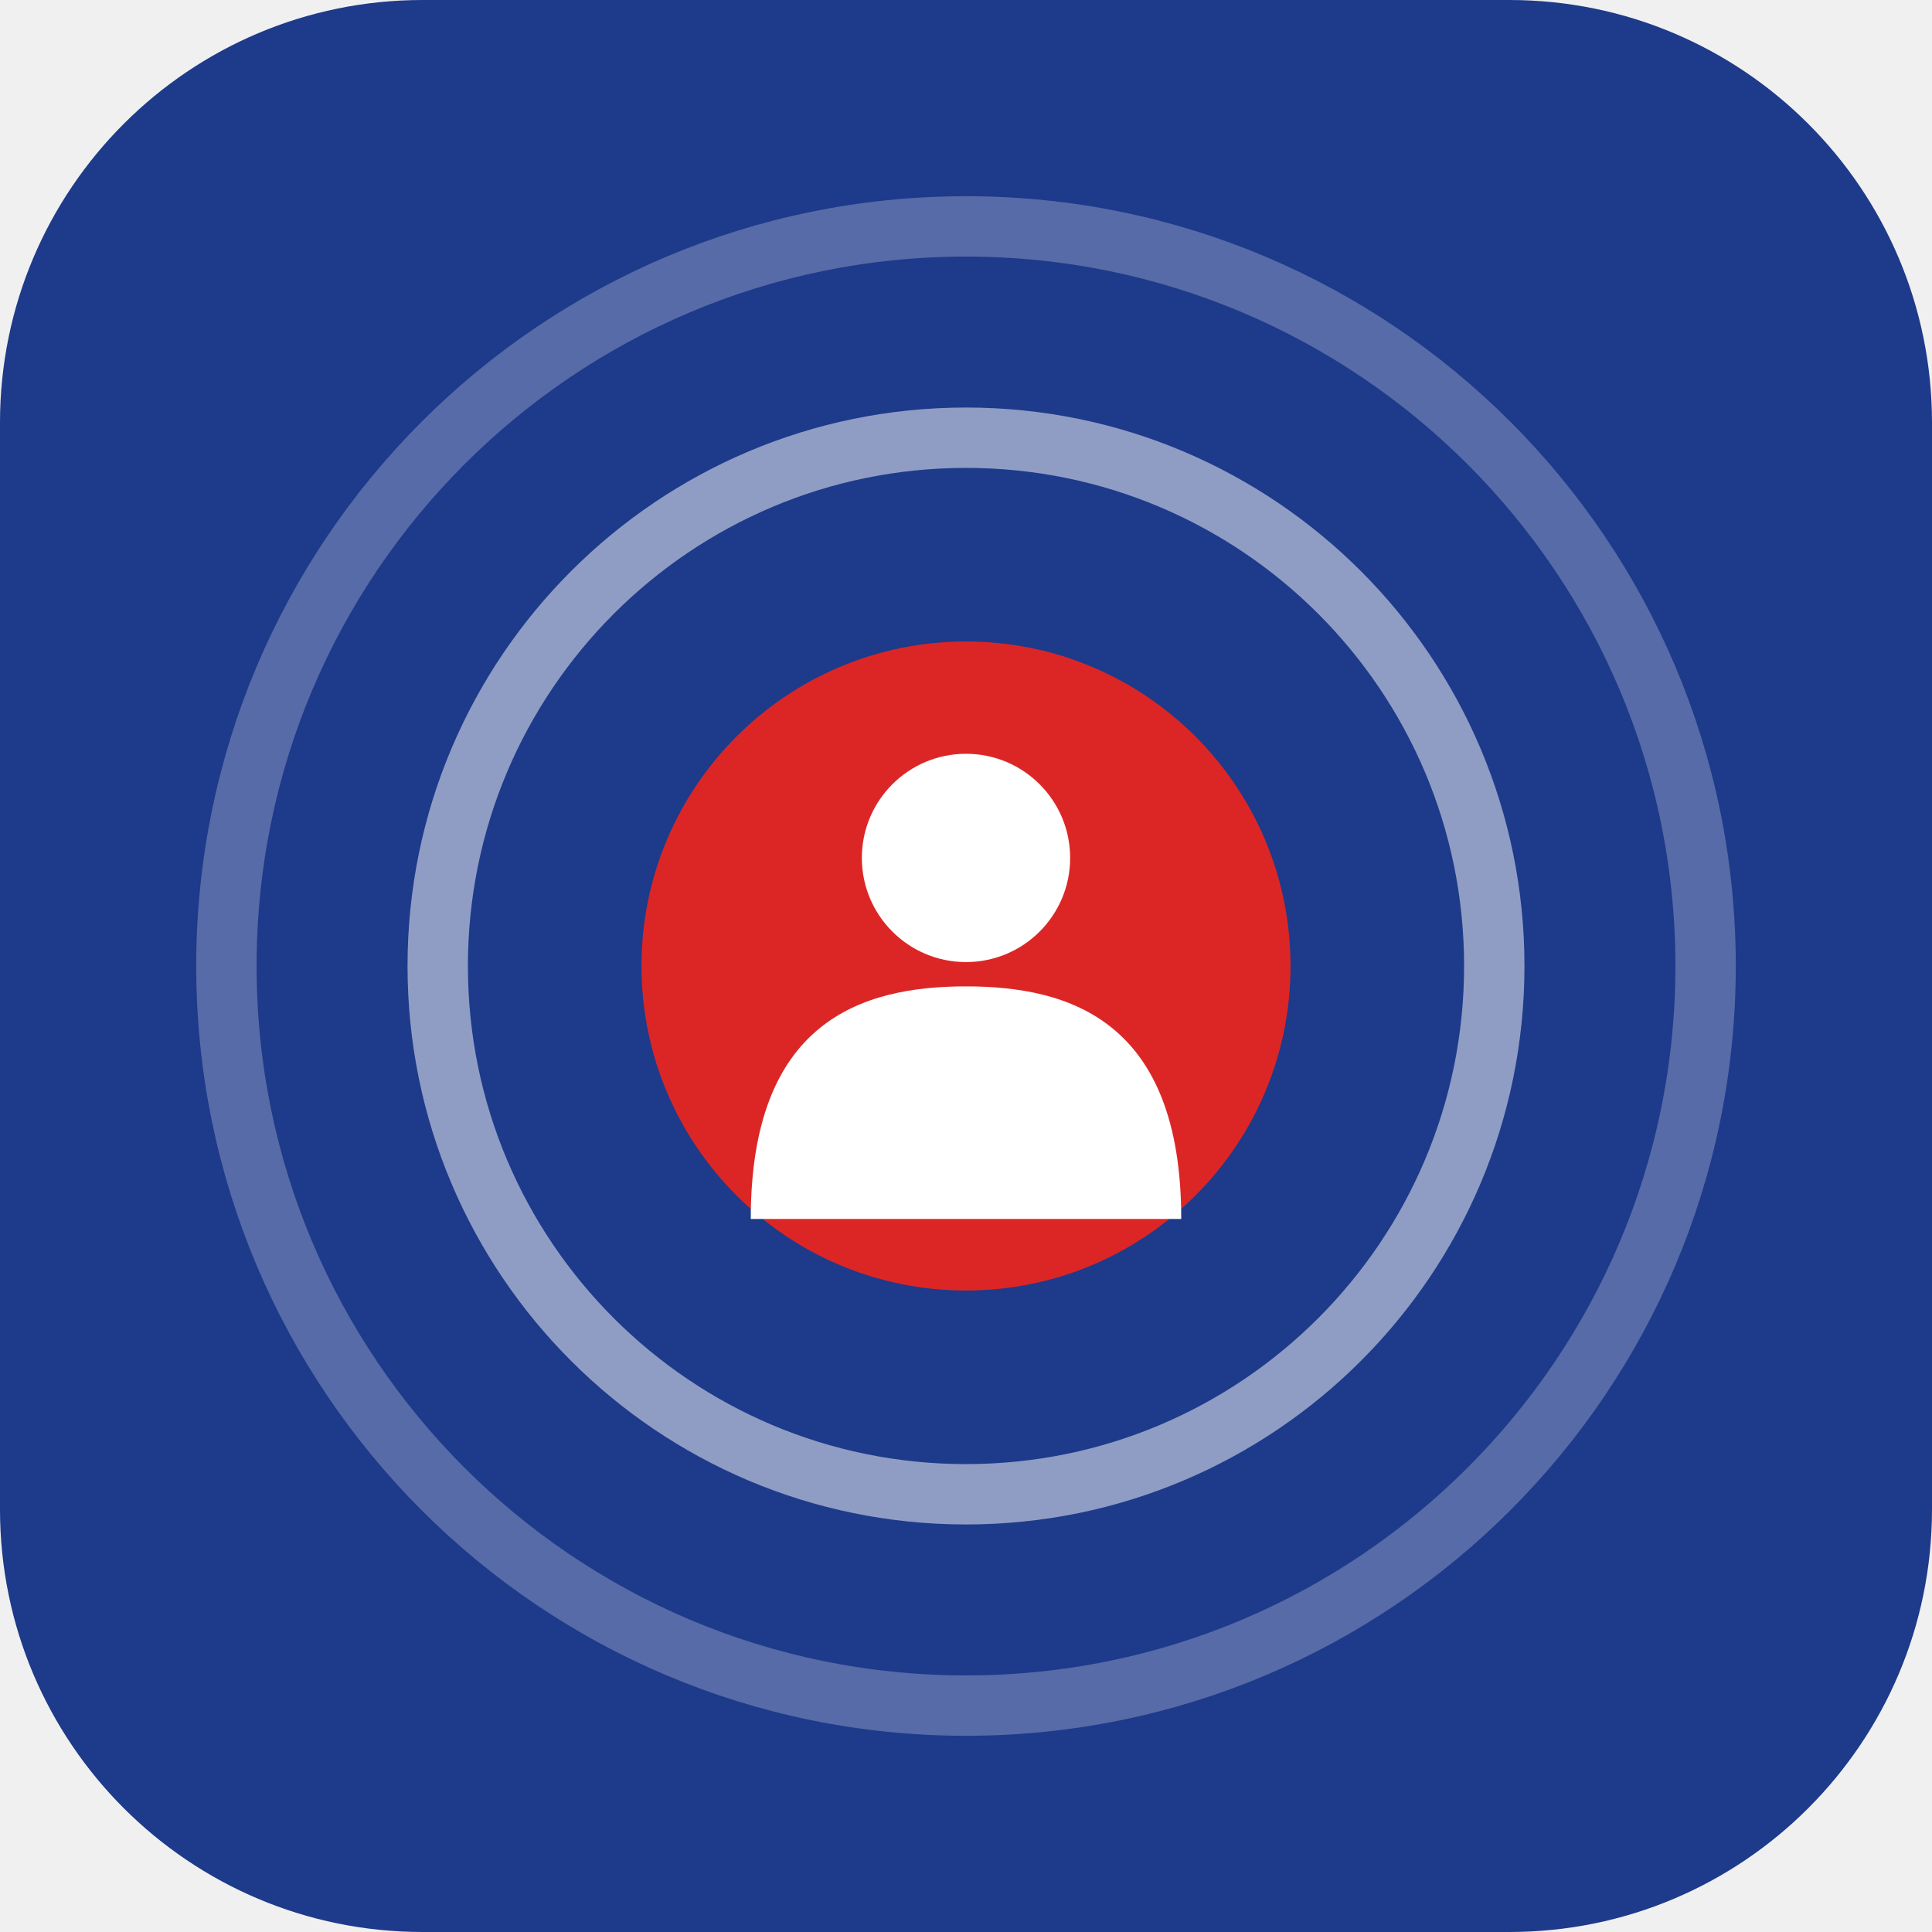
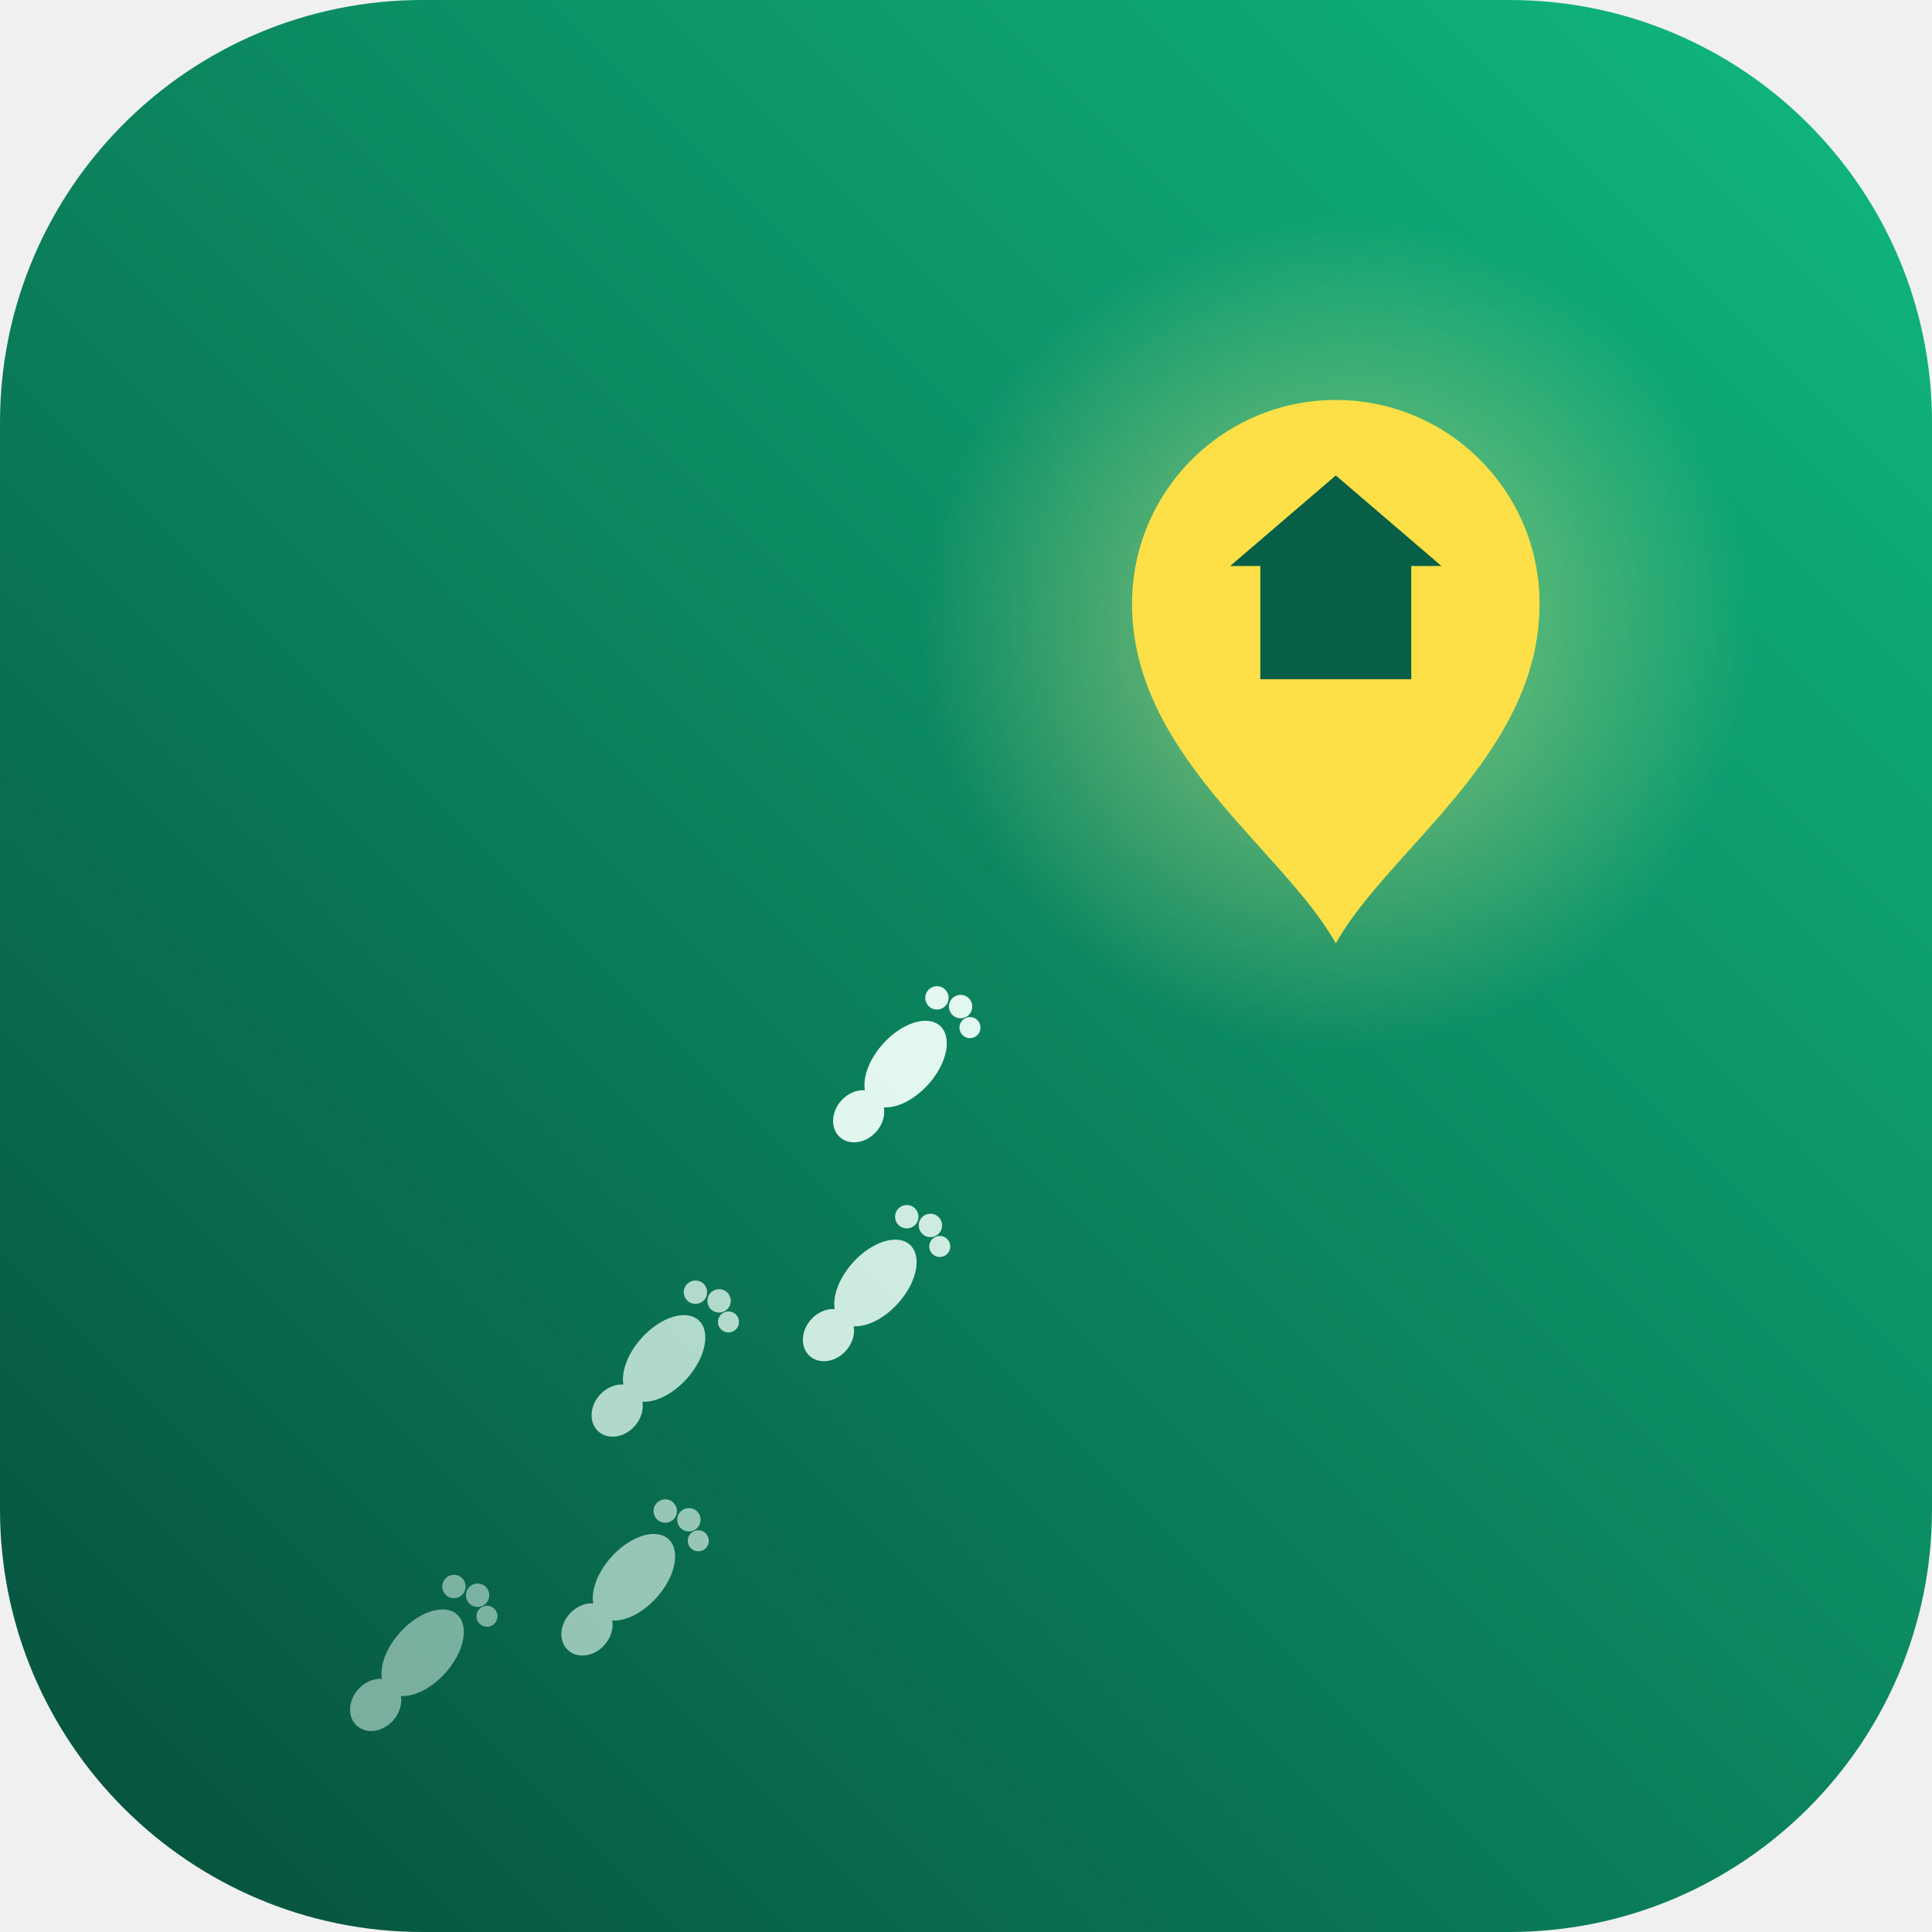
<svg xmlns="http://www.w3.org/2000/svg" viewBox="0 0 512 512">
  <clipPath id="r">
    <rect width="512" height="512" rx="112" />
  </clipPath>
  <g clip-path="url(#r)">
-     <rect width="512" height="512" fill="#1e3a8a" />
-     <circle cx="256" cy="256" r="196" fill="none" stroke="#ffffff" stroke-opacity=".25" stroke-width="16" />
-     <circle cx="256" cy="256" r="140" fill="none" stroke="#ffffff" stroke-opacity=".5" stroke-width="16" />
-     <circle cx="256" cy="256" r="86" fill="#dc2626" />
-     <circle cx="256" cy="227.36" r="27.6" fill="#ffffff" />
-     <path d="M198.96 323.04 C 198.96 270.6, 228.4 261.4, 256 261.4            C 283.6 261.4, 313.04 270.6, 313.04 323.04 Z" fill="#ffffff" />
+     <defs>
+       <linearGradient id="bgH" x1="0" y1="1" x2="1" y2="0">
+         <stop offset="0" stop-color="#064e3b" />
+         <stop offset="1" stop-color="#10b981" />
+       </linearGradient>
+       <radialGradient id="glowH">
+         <stop offset="0" stop-color="#fef08a" />
+         <stop offset="1" stop-color="#fef08a" stop-opacity="0" />
+       </radialGradient>
+     </defs>
+     <rect width="512" height="512" fill="url(#bgH)" />
+     <g fill="#ecfdf5">
+       <g transform="translate(112 438) rotate(42) scale(0.62)" opacity="0.5">
+         <ellipse cx="0" cy="0" rx="13" ry="22" />
+         <ellipse cx="0" cy="30" rx="10" ry="12" />
+         <circle cx="-9" cy="-30" r="5" />
+         <circle cx="1" cy="-34" r="5" />
+         <circle cx="10" cy="-30" r="4.5" />
+       </g>
+       <g transform="translate(168 418) rotate(42) scale(0.62)" opacity="0.62">
+         <ellipse cx="0" cy="0" rx="13" ry="22" />
+         <ellipse cx="0" cy="30" rx="10" ry="12" />
+         <circle cx="-9" cy="-30" r="5" />
+         <circle cx="1" cy="-34" r="5" />
+         <circle cx="10" cy="-30" r="4.5" />
+       </g>
+       <g transform="translate(176 360) rotate(42) scale(0.62)" opacity="0.74">
+         <ellipse cx="0" cy="0" rx="13" ry="22" />
+         <ellipse cx="0" cy="30" rx="10" ry="12" />
+         <circle cx="-9" cy="-30" r="5" />
+         <circle cx="1" cy="-34" r="5" />
+         <circle cx="10" cy="-30" r="4.5" />
+       </g>
+       <g transform="translate(232 340) rotate(42) scale(0.62)" opacity="0.86">
+         <ellipse cx="0" cy="0" rx="13" ry="22" />
+         <ellipse cx="0" cy="30" rx="10" ry="12" />
+         <circle cx="-9" cy="-30" r="5" />
+         <circle cx="1" cy="-34" r="5" />
+         <circle cx="10" cy="-30" r="4.5" />
+       </g>
+       <g transform="translate(240 282) rotate(42) scale(0.62)" opacity="0.95">
+         <ellipse cx="0" cy="0" rx="13" ry="22" />
+         <ellipse cx="0" cy="30" rx="10" ry="12" />
+         <circle cx="-9" cy="-30" r="5" />
+         <circle cx="1" cy="-34" r="5" />
+         <circle cx="10" cy="-30" r="4.5" />
+       </g>
+     </g>
+     <circle cx="354" cy="168" r="110" fill="url(#glowH)" opacity=".55" />
+     <path d="M354 250 C 340 225, 300 200, 300 160 A 54 54 0 1 1 408 160 C 408 200, 368 225, 354 250 Z" fill="#fde047" />
+     <path d="M354 126 L382 150 L374 150 L374 180 L334 180 L334 150 L326 150 Z" fill="#065f46" />
  </g>
</svg>
